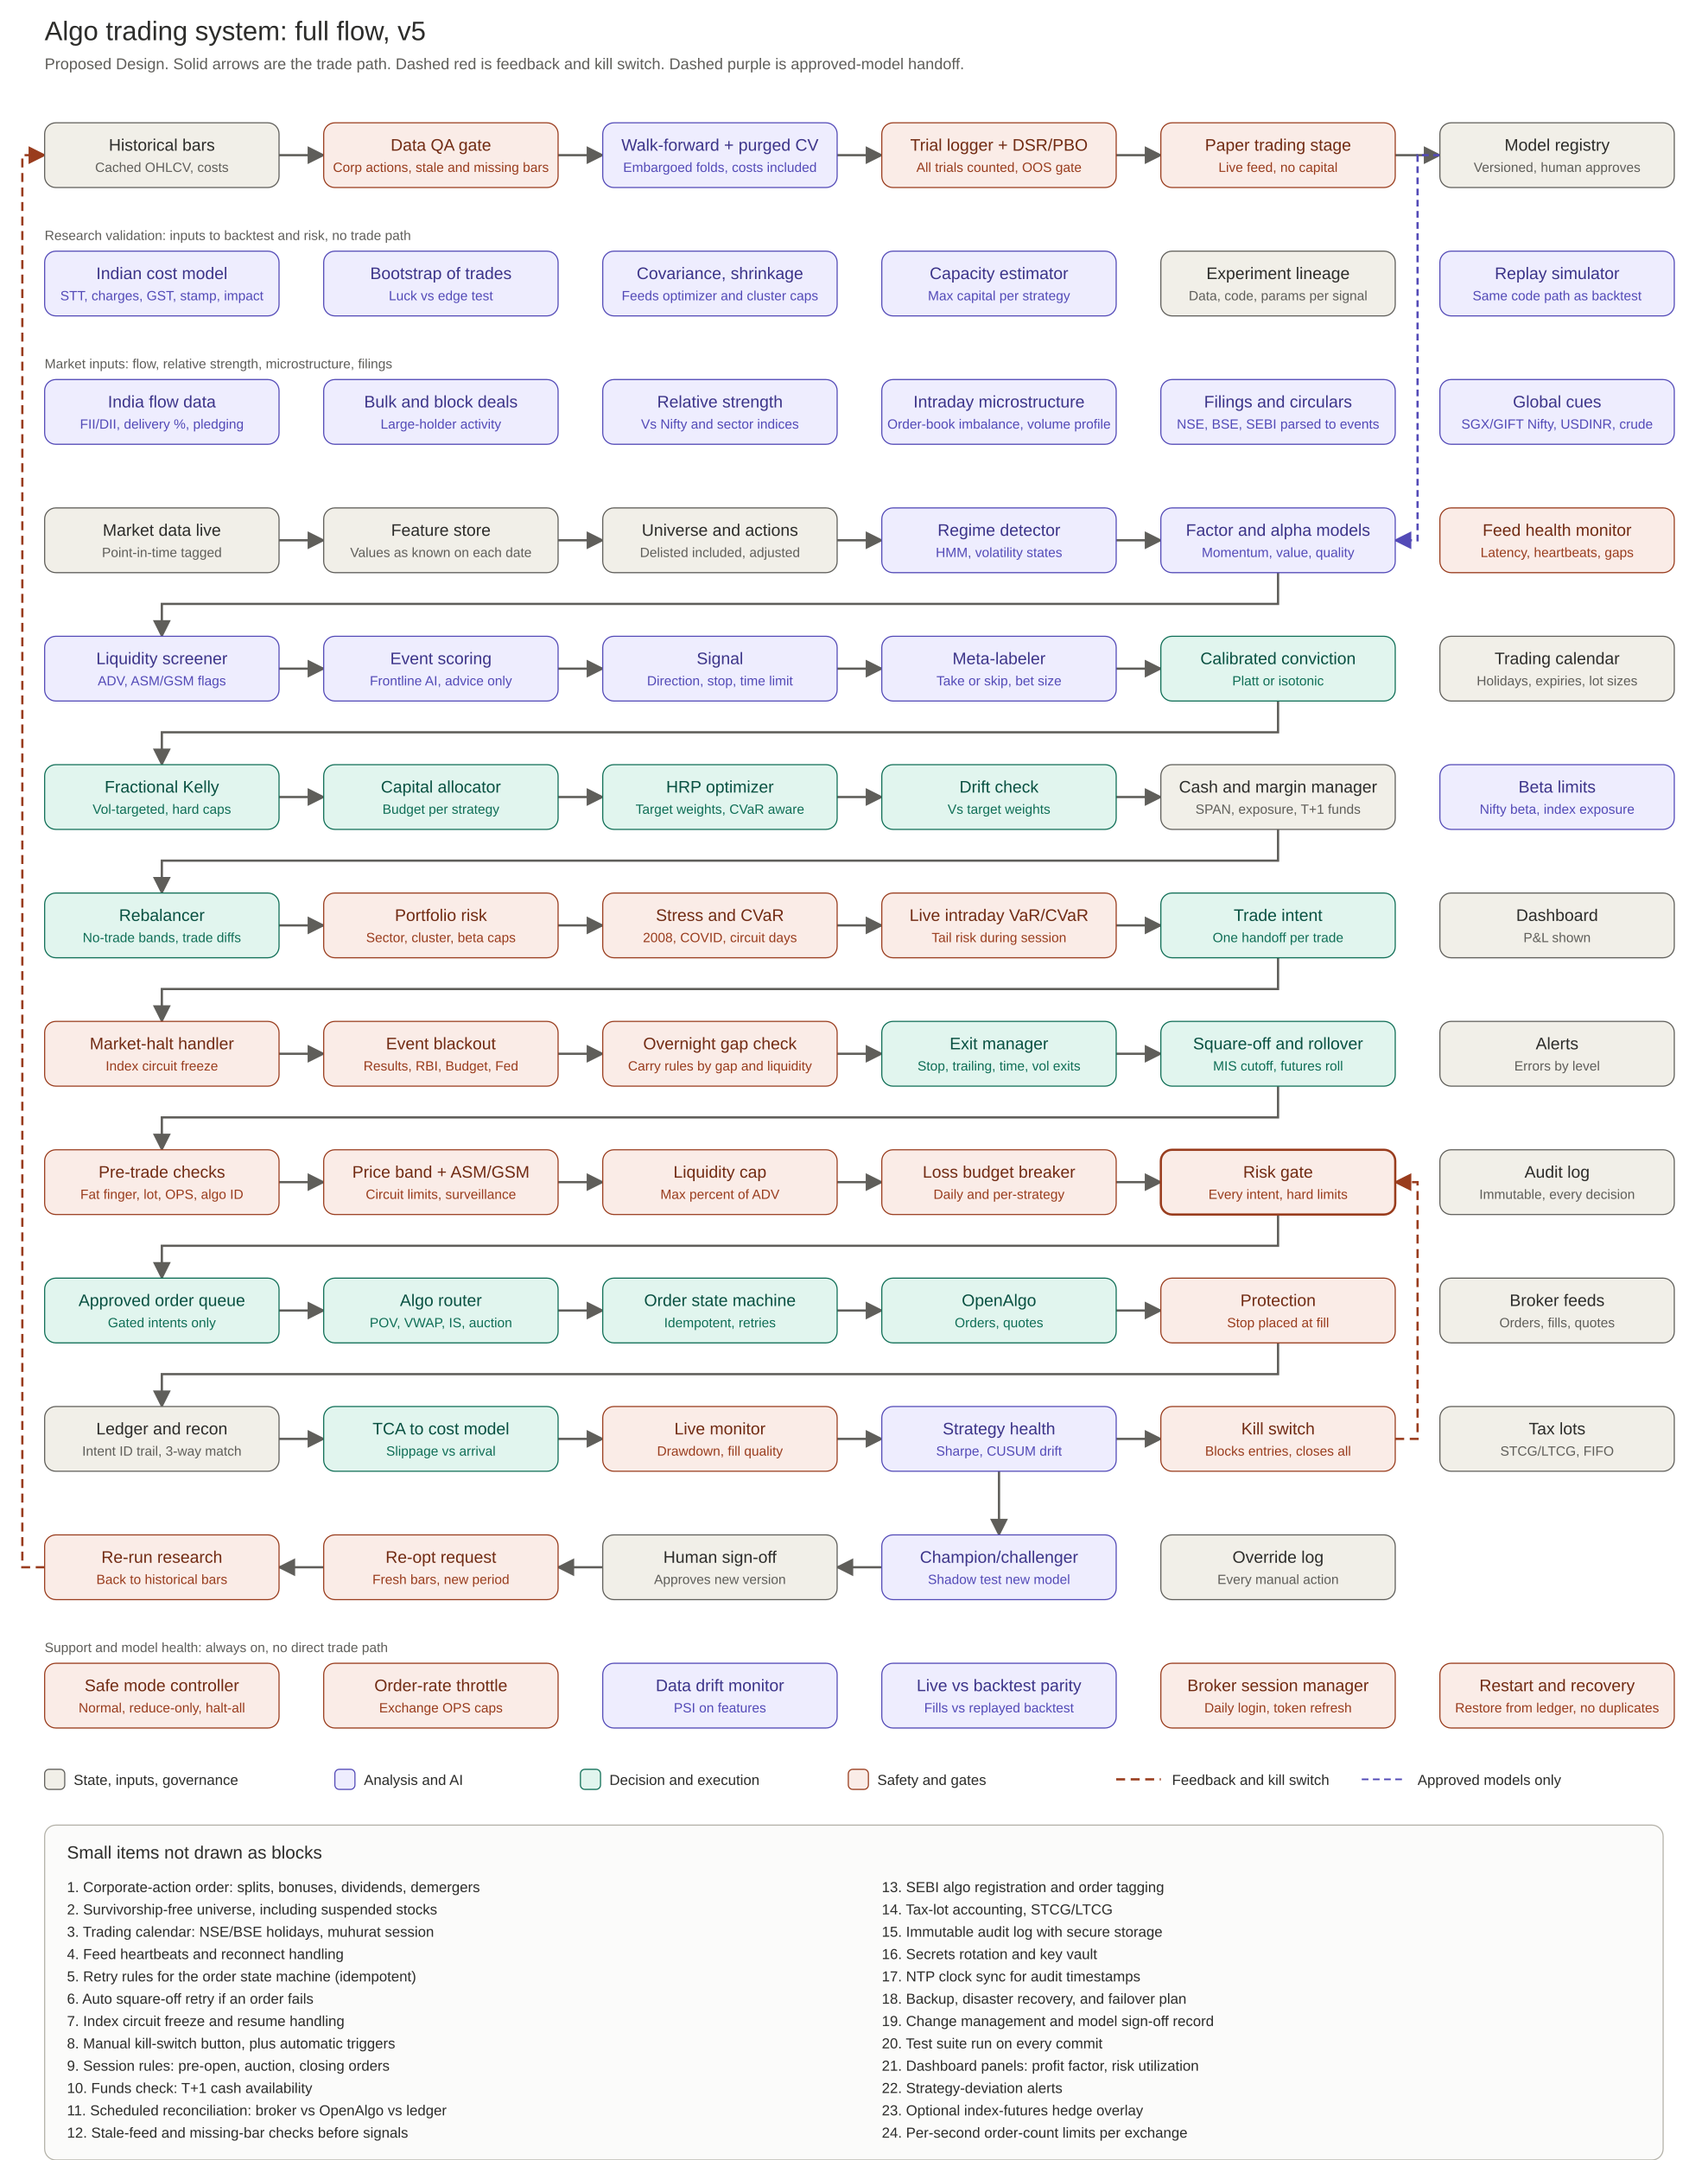
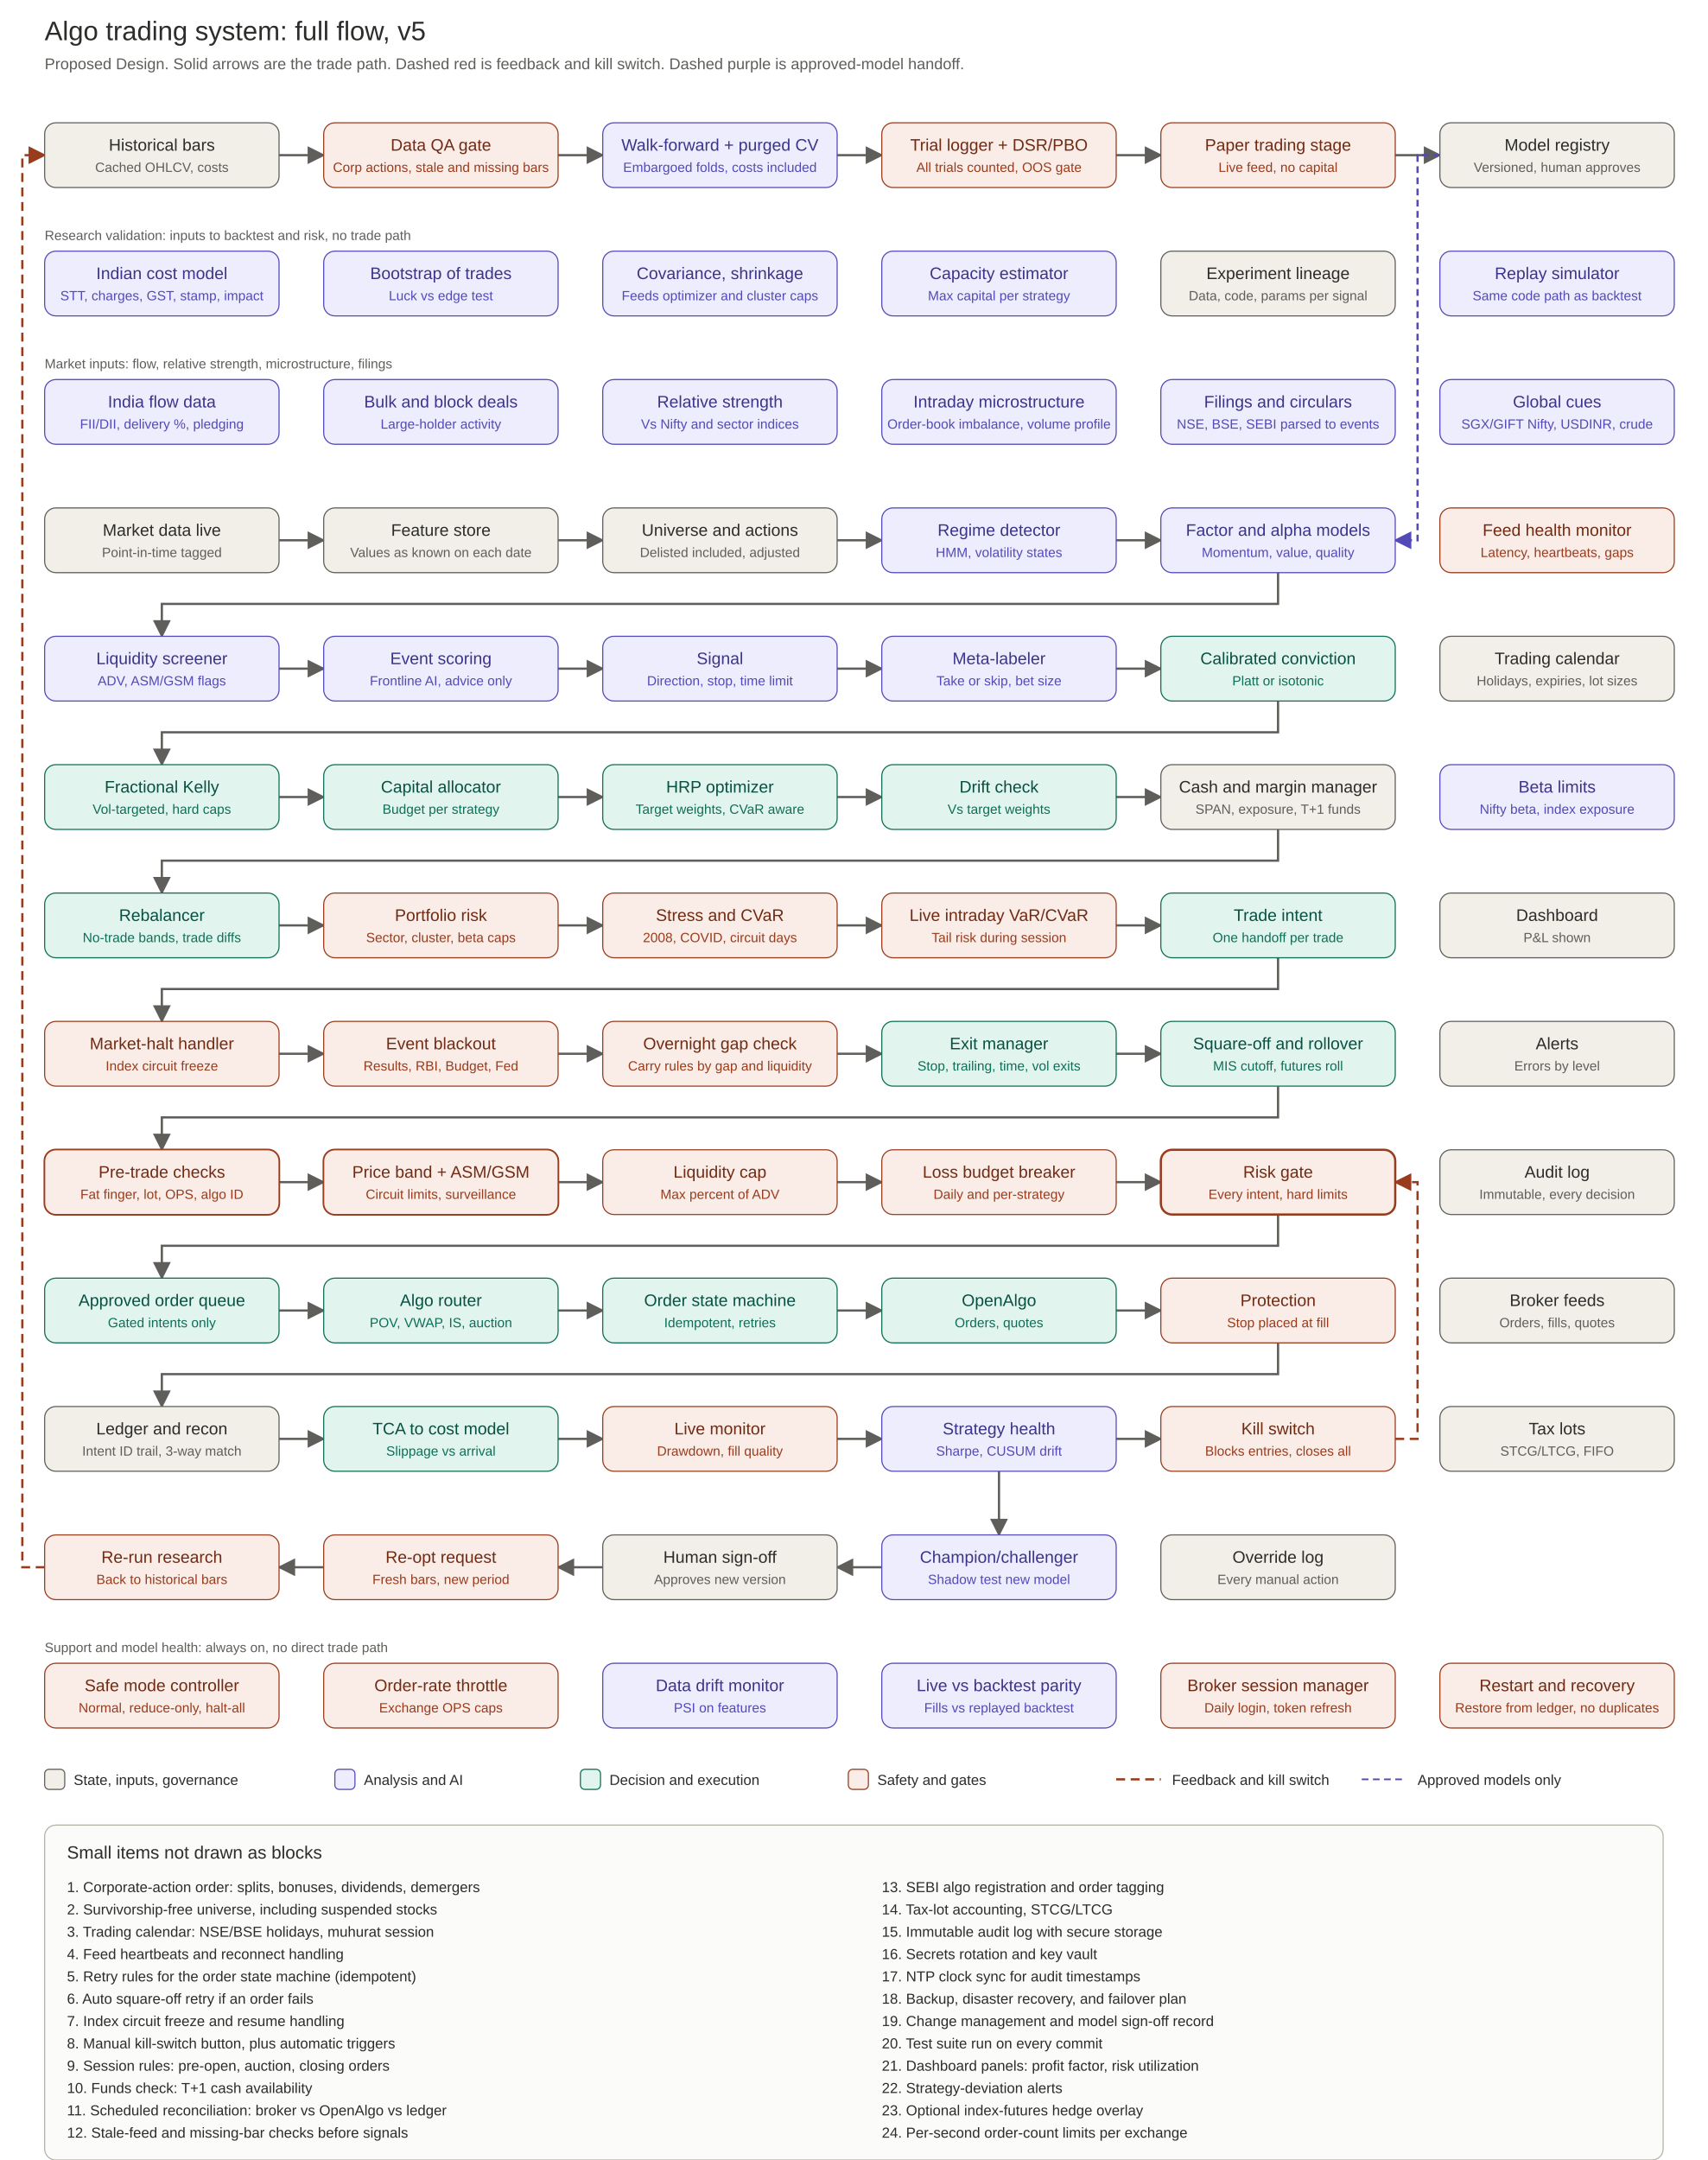
<svg xmlns="http://www.w3.org/2000/svg" viewBox="0 0 1530 1935" font-family="Arial, Helvetica, sans-serif">
  <defs>
    <marker id="arr" viewBox="0 0 10 10" refX="9" refY="5" markerWidth="8" markerHeight="8" orient="auto-start-reverse">
      <path d="M0,0 L10,5 L0,10 z" fill="#5f5e5a" />
    </marker>
    <marker id="arrRed" viewBox="0 0 10 10" refX="9" refY="5" markerWidth="8" markerHeight="8" orient="auto-start-reverse">
      <path d="M0,0 L10,5 L0,10 z" fill="#993c1d" />
    </marker>
    <marker id="arrPurple" viewBox="0 0 10 10" refX="9" refY="5" markerWidth="8" markerHeight="8" orient="auto-start-reverse">
      <path d="M0,0 L10,5 L0,10 z" fill="#534ab7" />
    </marker>
  </defs>
  <text x="40" y="36" font-size="24" fill="#2c2c2a">Algo trading system: full flow, v5</text>
  <text x="40" y="62" font-size="14" fill="#5f5e5a">Proposed Design. Solid arrows are the trade path. Dashed red is feedback and kill switch. Dashed purple is approved-model handoff.</text>
  <text x="40" y="215" font-size="12" fill="#5f5e5a">Research validation: inputs to backtest and risk, no trade path</text>
  <text x="40" y="330" font-size="12" fill="#5f5e5a">Market inputs: flow, relative strength, microstructure, filings</text>
  <text x="40" y="1480" font-size="12" fill="#5f5e5a">Support and model health: always on, no direct trade path</text>
  <path d="M250 139 H290" fill="none" stroke="#5f5e5a" stroke-width="2" marker-end="url(#arr)" />
  <path d="M500 139 H540" fill="none" stroke="#5f5e5a" stroke-width="2" marker-end="url(#arr)" />
  <path d="M750 139 H790" fill="none" stroke="#5f5e5a" stroke-width="2" marker-end="url(#arr)" />
  <path d="M1000 139 H1040" fill="none" stroke="#5f5e5a" stroke-width="2" marker-end="url(#arr)" />
  <path d="M250 484 H290" fill="none" stroke="#5f5e5a" stroke-width="2" marker-end="url(#arr)" />
  <path d="M500 484 H540" fill="none" stroke="#5f5e5a" stroke-width="2" marker-end="url(#arr)" />
  <path d="M750 484 H790" fill="none" stroke="#5f5e5a" stroke-width="2" marker-end="url(#arr)" />
  <path d="M1000 484 H1040" fill="none" stroke="#5f5e5a" stroke-width="2" marker-end="url(#arr)" />
  <path d="M250 599 H290" fill="none" stroke="#5f5e5a" stroke-width="2" marker-end="url(#arr)" />
  <path d="M500 599 H540" fill="none" stroke="#5f5e5a" stroke-width="2" marker-end="url(#arr)" />
  <path d="M750 599 H790" fill="none" stroke="#5f5e5a" stroke-width="2" marker-end="url(#arr)" />
  <path d="M1000 599 H1040" fill="none" stroke="#5f5e5a" stroke-width="2" marker-end="url(#arr)" />
  <path d="M250 714 H290" fill="none" stroke="#5f5e5a" stroke-width="2" marker-end="url(#arr)" />
  <path d="M500 714 H540" fill="none" stroke="#5f5e5a" stroke-width="2" marker-end="url(#arr)" />
  <path d="M750 714 H790" fill="none" stroke="#5f5e5a" stroke-width="2" marker-end="url(#arr)" />
  <path d="M1000 714 H1040" fill="none" stroke="#5f5e5a" stroke-width="2" marker-end="url(#arr)" />
  <path d="M250 829 H290" fill="none" stroke="#5f5e5a" stroke-width="2" marker-end="url(#arr)" />
  <path d="M500 829 H540" fill="none" stroke="#5f5e5a" stroke-width="2" marker-end="url(#arr)" />
  <path d="M750 829 H790" fill="none" stroke="#5f5e5a" stroke-width="2" marker-end="url(#arr)" />
  <path d="M1000 829 H1040" fill="none" stroke="#5f5e5a" stroke-width="2" marker-end="url(#arr)" />
  <path d="M250 944 H290" fill="none" stroke="#5f5e5a" stroke-width="2" marker-end="url(#arr)" />
  <path d="M500 944 H540" fill="none" stroke="#5f5e5a" stroke-width="2" marker-end="url(#arr)" />
  <path d="M750 944 H790" fill="none" stroke="#5f5e5a" stroke-width="2" marker-end="url(#arr)" />
  <path d="M1000 944 H1040" fill="none" stroke="#5f5e5a" stroke-width="2" marker-end="url(#arr)" />
  <path d="M250 1059 H290" fill="none" stroke="#5f5e5a" stroke-width="2" marker-end="url(#arr)" />
  <path d="M500 1059 H540" fill="none" stroke="#5f5e5a" stroke-width="2" marker-end="url(#arr)" />
  <path d="M750 1059 H790" fill="none" stroke="#5f5e5a" stroke-width="2" marker-end="url(#arr)" />
  <path d="M1000 1059 H1040" fill="none" stroke="#5f5e5a" stroke-width="2" marker-end="url(#arr)" />
  <path d="M250 1174 H290" fill="none" stroke="#5f5e5a" stroke-width="2" marker-end="url(#arr)" />
  <path d="M500 1174 H540" fill="none" stroke="#5f5e5a" stroke-width="2" marker-end="url(#arr)" />
  <path d="M750 1174 H790" fill="none" stroke="#5f5e5a" stroke-width="2" marker-end="url(#arr)" />
  <path d="M1000 1174 H1040" fill="none" stroke="#5f5e5a" stroke-width="2" marker-end="url(#arr)" />
  <path d="M250 1289 H290" fill="none" stroke="#5f5e5a" stroke-width="2" marker-end="url(#arr)" />
  <path d="M500 1289 H540" fill="none" stroke="#5f5e5a" stroke-width="2" marker-end="url(#arr)" />
  <path d="M750 1289 H790" fill="none" stroke="#5f5e5a" stroke-width="2" marker-end="url(#arr)" />
  <path d="M1000 1289 H1040" fill="none" stroke="#5f5e5a" stroke-width="2" marker-end="url(#arr)" />
  <path d="M290 1404 H250" fill="none" stroke="#5f5e5a" stroke-width="2" marker-end="url(#arr)" />
  <path d="M540 1404 H500" fill="none" stroke="#5f5e5a" stroke-width="2" marker-end="url(#arr)" />
  <path d="M790 1404 H750" fill="none" stroke="#5f5e5a" stroke-width="2" marker-end="url(#arr)" />
  <path d="M1145 513 V541 H145 V570" fill="none" stroke="#5f5e5a" stroke-width="2" marker-end="url(#arr)" />
  <path d="M1145 628 V656 H145 V685" fill="none" stroke="#5f5e5a" stroke-width="2" marker-end="url(#arr)" />
  <path d="M1145 743 V771 H145 V800" fill="none" stroke="#5f5e5a" stroke-width="2" marker-end="url(#arr)" />
  <path d="M1145 858 V886 H145 V915" fill="none" stroke="#5f5e5a" stroke-width="2" marker-end="url(#arr)" />
  <path d="M1145 973 V1001 H145 V1030" fill="none" stroke="#5f5e5a" stroke-width="2" marker-end="url(#arr)" />
  <path d="M1145 1088 V1116 H145 V1145" fill="none" stroke="#5f5e5a" stroke-width="2" marker-end="url(#arr)" />
  <path d="M1145 1203 V1231 H145 V1260" fill="none" stroke="#5f5e5a" stroke-width="2" marker-end="url(#arr)" />
  <path d="M1250 139 H1290" fill="none" stroke="#5f5e5a" stroke-width="2" marker-end="url(#arr)" />
  <path d="M1290 139 H1270 V484 H1250" fill="none" stroke="#534ab7" stroke-width="2" stroke-dasharray="6 4" marker-end="url(#arrPurple)" />
  <path d="M895 1318 V1375" fill="none" stroke="#5f5e5a" stroke-width="2" marker-end="url(#arr)" />
  <path d="M1250 1289 H1270 V1059 H1250" fill="none" stroke="#993c1d" stroke-width="2" stroke-dasharray="8 5" marker-end="url(#arrRed)" />
  <path d="M40 1404 H20 V139 H40" fill="none" stroke="#993c1d" stroke-width="2" stroke-dasharray="8 5" marker-end="url(#arrRed)" />
  <rect x="40" y="110" width="210" height="58" rx="10" fill="#f1efe8" stroke="#5f5e5a" stroke-width="1" />
  <text x="145" y="135" text-anchor="middle" font-size="15" fill="#2c2c2a">Historical bars</text>
  <text x="145" y="154" text-anchor="middle" font-size="12" fill="#5f5e5a">Cached OHLCV, costs</text>
  <rect x="290" y="110" width="210" height="58" rx="10" fill="#faece7" stroke="#993c1d" stroke-width="1" />
  <text x="395" y="135" text-anchor="middle" font-size="15" fill="#712b13">Data QA gate</text>
  <text x="395" y="154" text-anchor="middle" font-size="12" fill="#993c1d">Corp actions, stale and missing bars</text>
  <rect x="540" y="110" width="210" height="58" rx="10" fill="#eeedfe" stroke="#534ab7" stroke-width="1" />
  <text x="645" y="135" text-anchor="middle" font-size="15" fill="#3c3489">Walk-forward + purged CV</text>
  <text x="645" y="154" text-anchor="middle" font-size="12" fill="#534ab7">Embargoed folds, costs included</text>
  <rect x="790" y="110" width="210" height="58" rx="10" fill="#faece7" stroke="#993c1d" stroke-width="1" />
  <text x="895" y="135" text-anchor="middle" font-size="15" fill="#712b13">Trial logger + DSR/PBO</text>
  <text x="895" y="154" text-anchor="middle" font-size="12" fill="#993c1d">All trials counted, OOS gate</text>
  <rect x="1040" y="110" width="210" height="58" rx="10" fill="#faece7" stroke="#993c1d" stroke-width="1" />
  <text x="1145" y="135" text-anchor="middle" font-size="15" fill="#712b13">Paper trading stage</text>
  <text x="1145" y="154" text-anchor="middle" font-size="12" fill="#993c1d">Live feed, no capital</text>
  <rect x="40" y="225" width="210" height="58" rx="10" fill="#eeedfe" stroke="#534ab7" stroke-width="1" />
  <text x="145" y="250" text-anchor="middle" font-size="15" fill="#3c3489">Indian cost model</text>
  <text x="145" y="269" text-anchor="middle" font-size="12" fill="#534ab7">STT, charges, GST, stamp, impact</text>
  <rect x="290" y="225" width="210" height="58" rx="10" fill="#eeedfe" stroke="#534ab7" stroke-width="1" />
  <text x="395" y="250" text-anchor="middle" font-size="15" fill="#3c3489">Bootstrap of trades</text>
  <text x="395" y="269" text-anchor="middle" font-size="12" fill="#534ab7">Luck vs edge test</text>
  <rect x="540" y="225" width="210" height="58" rx="10" fill="#eeedfe" stroke="#534ab7" stroke-width="1" />
  <text x="645" y="250" text-anchor="middle" font-size="15" fill="#3c3489">Covariance, shrinkage</text>
  <text x="645" y="269" text-anchor="middle" font-size="12" fill="#534ab7">Feeds optimizer and cluster caps</text>
  <rect x="790" y="225" width="210" height="58" rx="10" fill="#eeedfe" stroke="#534ab7" stroke-width="1" />
  <text x="895" y="250" text-anchor="middle" font-size="15" fill="#3c3489">Capacity estimator</text>
  <text x="895" y="269" text-anchor="middle" font-size="12" fill="#534ab7">Max capital per strategy</text>
  <rect x="1040" y="225" width="210" height="58" rx="10" fill="#f1efe8" stroke="#5f5e5a" stroke-width="1" />
  <text x="1145" y="250" text-anchor="middle" font-size="15" fill="#2c2c2a">Experiment lineage</text>
  <text x="1145" y="269" text-anchor="middle" font-size="12" fill="#5f5e5a">Data, code, params per signal</text>
  <rect x="40" y="340" width="210" height="58" rx="10" fill="#eeedfe" stroke="#534ab7" stroke-width="1" />
  <text x="145" y="365" text-anchor="middle" font-size="15" fill="#3c3489">India flow data</text>
  <text x="145" y="384" text-anchor="middle" font-size="12" fill="#534ab7">FII/DII, delivery %, pledging</text>
  <rect x="290" y="340" width="210" height="58" rx="10" fill="#eeedfe" stroke="#534ab7" stroke-width="1" />
  <text x="395" y="365" text-anchor="middle" font-size="15" fill="#3c3489">Bulk and block deals</text>
  <text x="395" y="384" text-anchor="middle" font-size="12" fill="#534ab7">Large-holder activity</text>
  <rect x="540" y="340" width="210" height="58" rx="10" fill="#eeedfe" stroke="#534ab7" stroke-width="1" />
  <text x="645" y="365" text-anchor="middle" font-size="15" fill="#3c3489">Relative strength</text>
  <text x="645" y="384" text-anchor="middle" font-size="12" fill="#534ab7">Vs Nifty and sector indices</text>
  <rect x="790" y="340" width="210" height="58" rx="10" fill="#eeedfe" stroke="#534ab7" stroke-width="1" />
  <text x="895" y="365" text-anchor="middle" font-size="15" fill="#3c3489">Intraday microstructure</text>
  <text x="895" y="384" text-anchor="middle" font-size="12" fill="#534ab7">Order-book imbalance, volume profile</text>
  <rect x="1040" y="340" width="210" height="58" rx="10" fill="#eeedfe" stroke="#534ab7" stroke-width="1" />
  <text x="1145" y="365" text-anchor="middle" font-size="15" fill="#3c3489">Filings and circulars</text>
  <text x="1145" y="384" text-anchor="middle" font-size="12" fill="#534ab7">NSE, BSE, SEBI parsed to events</text>
  <rect x="40" y="455" width="210" height="58" rx="10" fill="#f1efe8" stroke="#5f5e5a" stroke-width="1" />
  <text x="145" y="480" text-anchor="middle" font-size="15" fill="#2c2c2a">Market data live</text>
  <text x="145" y="499" text-anchor="middle" font-size="12" fill="#5f5e5a">Point-in-time tagged</text>
  <rect x="290" y="455" width="210" height="58" rx="10" fill="#f1efe8" stroke="#5f5e5a" stroke-width="1" />
  <text x="395" y="480" text-anchor="middle" font-size="15" fill="#2c2c2a">Feature store</text>
  <text x="395" y="499" text-anchor="middle" font-size="12" fill="#5f5e5a">Values as known on each date</text>
  <rect x="540" y="455" width="210" height="58" rx="10" fill="#f1efe8" stroke="#5f5e5a" stroke-width="1" />
  <text x="645" y="480" text-anchor="middle" font-size="15" fill="#2c2c2a">Universe and actions</text>
  <text x="645" y="499" text-anchor="middle" font-size="12" fill="#5f5e5a">Delisted included, adjusted</text>
  <rect x="790" y="455" width="210" height="58" rx="10" fill="#eeedfe" stroke="#534ab7" stroke-width="1" />
  <text x="895" y="480" text-anchor="middle" font-size="15" fill="#3c3489">Regime detector</text>
  <text x="895" y="499" text-anchor="middle" font-size="12" fill="#534ab7">HMM, volatility states</text>
  <rect x="1040" y="455" width="210" height="58" rx="10" fill="#eeedfe" stroke="#534ab7" stroke-width="1" />
  <text x="1145" y="480" text-anchor="middle" font-size="15" fill="#3c3489">Factor and alpha models</text>
  <text x="1145" y="499" text-anchor="middle" font-size="12" fill="#534ab7">Momentum, value, quality</text>
  <rect x="40" y="570" width="210" height="58" rx="10" fill="#eeedfe" stroke="#534ab7" stroke-width="1" />
  <text x="145" y="595" text-anchor="middle" font-size="15" fill="#3c3489">Liquidity screener</text>
  <text x="145" y="614" text-anchor="middle" font-size="12" fill="#534ab7">ADV, ASM/GSM flags</text>
  <rect x="290" y="570" width="210" height="58" rx="10" fill="#eeedfe" stroke="#534ab7" stroke-width="1" />
  <text x="395" y="595" text-anchor="middle" font-size="15" fill="#3c3489">Event scoring</text>
  <text x="395" y="614" text-anchor="middle" font-size="12" fill="#534ab7">Frontline AI, advice only</text>
  <rect x="540" y="570" width="210" height="58" rx="10" fill="#eeedfe" stroke="#534ab7" stroke-width="1" />
  <text x="645" y="595" text-anchor="middle" font-size="15" fill="#3c3489">Signal</text>
  <text x="645" y="614" text-anchor="middle" font-size="12" fill="#534ab7">Direction, stop, time limit</text>
  <rect x="790" y="570" width="210" height="58" rx="10" fill="#eeedfe" stroke="#534ab7" stroke-width="1" />
  <text x="895" y="595" text-anchor="middle" font-size="15" fill="#3c3489">Meta-labeler</text>
  <text x="895" y="614" text-anchor="middle" font-size="12" fill="#534ab7">Take or skip, bet size</text>
  <rect x="1040" y="570" width="210" height="58" rx="10" fill="#e1f5ee" stroke="#0f6e56" stroke-width="1" />
  <text x="1145" y="595" text-anchor="middle" font-size="15" fill="#085041">Calibrated conviction</text>
  <text x="1145" y="614" text-anchor="middle" font-size="12" fill="#0f6e56">Platt or isotonic</text>
  <rect x="40" y="685" width="210" height="58" rx="10" fill="#e1f5ee" stroke="#0f6e56" stroke-width="1" />
  <text x="145" y="710" text-anchor="middle" font-size="15" fill="#085041">Fractional Kelly</text>
  <text x="145" y="729" text-anchor="middle" font-size="12" fill="#0f6e56">Vol-targeted, hard caps</text>
  <rect x="290" y="685" width="210" height="58" rx="10" fill="#e1f5ee" stroke="#0f6e56" stroke-width="1" />
  <text x="395" y="710" text-anchor="middle" font-size="15" fill="#085041">Capital allocator</text>
  <text x="395" y="729" text-anchor="middle" font-size="12" fill="#0f6e56">Budget per strategy</text>
  <rect x="540" y="685" width="210" height="58" rx="10" fill="#e1f5ee" stroke="#0f6e56" stroke-width="1" />
  <text x="645" y="710" text-anchor="middle" font-size="15" fill="#085041">HRP optimizer</text>
  <text x="645" y="729" text-anchor="middle" font-size="12" fill="#0f6e56">Target weights, CVaR aware</text>
  <rect x="790" y="685" width="210" height="58" rx="10" fill="#e1f5ee" stroke="#0f6e56" stroke-width="1" />
  <text x="895" y="710" text-anchor="middle" font-size="15" fill="#085041">Drift check</text>
  <text x="895" y="729" text-anchor="middle" font-size="12" fill="#0f6e56">Vs target weights</text>
  <rect x="1040" y="685" width="210" height="58" rx="10" fill="#f1efe8" stroke="#5f5e5a" stroke-width="1" />
  <text x="1145" y="710" text-anchor="middle" font-size="15" fill="#2c2c2a">Cash and margin manager</text>
  <text x="1145" y="729" text-anchor="middle" font-size="12" fill="#5f5e5a">SPAN, exposure, T+1 funds</text>
  <rect x="40" y="800" width="210" height="58" rx="10" fill="#e1f5ee" stroke="#0f6e56" stroke-width="1" />
  <text x="145" y="825" text-anchor="middle" font-size="15" fill="#085041">Rebalancer</text>
  <text x="145" y="844" text-anchor="middle" font-size="12" fill="#0f6e56">No-trade bands, trade diffs</text>
  <rect x="290" y="800" width="210" height="58" rx="10" fill="#faece7" stroke="#993c1d" stroke-width="1" />
  <text x="395" y="825" text-anchor="middle" font-size="15" fill="#712b13">Portfolio risk</text>
  <text x="395" y="844" text-anchor="middle" font-size="12" fill="#993c1d">Sector, cluster, beta caps</text>
  <rect x="540" y="800" width="210" height="58" rx="10" fill="#faece7" stroke="#993c1d" stroke-width="1" />
  <text x="645" y="825" text-anchor="middle" font-size="15" fill="#712b13">Stress and CVaR</text>
  <text x="645" y="844" text-anchor="middle" font-size="12" fill="#993c1d">2008, COVID, circuit days</text>
  <rect x="790" y="800" width="210" height="58" rx="10" fill="#faece7" stroke="#993c1d" stroke-width="1" />
  <text x="895" y="825" text-anchor="middle" font-size="15" fill="#712b13">Live intraday VaR/CVaR</text>
  <text x="895" y="844" text-anchor="middle" font-size="12" fill="#993c1d">Tail risk during session</text>
  <rect x="1040" y="800" width="210" height="58" rx="10" fill="#e1f5ee" stroke="#0f6e56" stroke-width="1" />
  <text x="1145" y="825" text-anchor="middle" font-size="15" fill="#085041">Trade intent</text>
  <text x="1145" y="844" text-anchor="middle" font-size="12" fill="#0f6e56">One handoff per trade</text>
  <rect x="40" y="915" width="210" height="58" rx="10" fill="#faece7" stroke="#993c1d" stroke-width="1" />
  <text x="145" y="940" text-anchor="middle" font-size="15" fill="#712b13">Market-halt handler</text>
  <text x="145" y="959" text-anchor="middle" font-size="12" fill="#993c1d">Index circuit freeze</text>
  <rect x="290" y="915" width="210" height="58" rx="10" fill="#faece7" stroke="#993c1d" stroke-width="1" />
  <text x="395" y="940" text-anchor="middle" font-size="15" fill="#712b13">Event blackout</text>
  <text x="395" y="959" text-anchor="middle" font-size="12" fill="#993c1d">Results, RBI, Budget, Fed</text>
  <rect x="540" y="915" width="210" height="58" rx="10" fill="#faece7" stroke="#993c1d" stroke-width="1" />
  <text x="645" y="940" text-anchor="middle" font-size="15" fill="#712b13">Overnight gap check</text>
  <text x="645" y="959" text-anchor="middle" font-size="12" fill="#993c1d">Carry rules by gap and liquidity</text>
  <rect x="790" y="915" width="210" height="58" rx="10" fill="#e1f5ee" stroke="#0f6e56" stroke-width="1" />
  <text x="895" y="940" text-anchor="middle" font-size="15" fill="#085041">Exit manager</text>
  <text x="895" y="959" text-anchor="middle" font-size="12" fill="#0f6e56">Stop, trailing, time, vol exits</text>
  <rect x="1040" y="915" width="210" height="58" rx="10" fill="#e1f5ee" stroke="#0f6e56" stroke-width="1" />
  <text x="1145" y="940" text-anchor="middle" font-size="15" fill="#085041">Square-off and rollover</text>
  <text x="1145" y="959" text-anchor="middle" font-size="12" fill="#0f6e56">MIS cutoff, futures roll</text>
+   <rect x="40" y="1030" width="210" height="58" rx="10" fill="#faece7" stroke="#993c1d" stroke-width="2" />
+   <text x="145" y="1055" text-anchor="middle" font-size="15" fill="#712b13">Pre-gate safety</text>
+   <text x="145" y="1074" text-anchor="middle" font-size="12" fill="#993c1d">Calendar, handoff, stress/VaR</text>
+   <rect x="290" y="1030" width="210" height="58" rx="10" fill="#faece7" stroke="#993c1d" stroke-width="2" />
+   <text x="395" y="1055" text-anchor="middle" font-size="15" fill="#712b13">Compliance gate</text>
+   <text x="395" y="1074" text-anchor="middle" font-size="12" fill="#993c1d">SEBI tag, audit store, NTP</text>
  <rect x="40" y="1030" width="210" height="58" rx="10" fill="#faece7" stroke="#993c1d" stroke-width="1" />
  <text x="145" y="1055" text-anchor="middle" font-size="15" fill="#712b13">Pre-trade checks</text>
  <text x="145" y="1074" text-anchor="middle" font-size="12" fill="#993c1d">Fat finger, lot, OPS, algo ID</text>
  <rect x="290" y="1030" width="210" height="58" rx="10" fill="#faece7" stroke="#993c1d" stroke-width="1" />
  <text x="395" y="1055" text-anchor="middle" font-size="15" fill="#712b13">Price band + ASM/GSM</text>
  <text x="395" y="1074" text-anchor="middle" font-size="12" fill="#993c1d">Circuit limits, surveillance</text>
  <rect x="540" y="1030" width="210" height="58" rx="10" fill="#faece7" stroke="#993c1d" stroke-width="1" />
  <text x="645" y="1055" text-anchor="middle" font-size="15" fill="#712b13">Liquidity cap</text>
  <text x="645" y="1074" text-anchor="middle" font-size="12" fill="#993c1d">Max percent of ADV</text>
  <rect x="790" y="1030" width="210" height="58" rx="10" fill="#faece7" stroke="#993c1d" stroke-width="1" />
  <text x="895" y="1055" text-anchor="middle" font-size="15" fill="#712b13">Loss budget breaker</text>
  <text x="895" y="1074" text-anchor="middle" font-size="12" fill="#993c1d">Daily and per-strategy</text>
  <rect x="1040" y="1030" width="210" height="58" rx="10" fill="#faece7" stroke="#993c1d" stroke-width="2" />
  <text x="1145" y="1055" text-anchor="middle" font-size="15" fill="#712b13">Risk gate</text>
  <text x="1145" y="1074" text-anchor="middle" font-size="12" fill="#993c1d">Every intent, hard limits</text>
  <rect x="40" y="1145" width="210" height="58" rx="10" fill="#e1f5ee" stroke="#0f6e56" stroke-width="1" />
  <text x="145" y="1170" text-anchor="middle" font-size="15" fill="#085041">Approved order queue</text>
  <text x="145" y="1189" text-anchor="middle" font-size="12" fill="#0f6e56">Gated intents only</text>
  <rect x="290" y="1145" width="210" height="58" rx="10" fill="#e1f5ee" stroke="#0f6e56" stroke-width="1" />
  <text x="395" y="1170" text-anchor="middle" font-size="15" fill="#085041">Algo router</text>
  <text x="395" y="1189" text-anchor="middle" font-size="12" fill="#0f6e56">POV, VWAP, IS, auction</text>
  <rect x="540" y="1145" width="210" height="58" rx="10" fill="#e1f5ee" stroke="#0f6e56" stroke-width="1" />
  <text x="645" y="1170" text-anchor="middle" font-size="15" fill="#085041">Order state machine</text>
  <text x="645" y="1189" text-anchor="middle" font-size="12" fill="#0f6e56">Idempotent, retries</text>
  <rect x="790" y="1145" width="210" height="58" rx="10" fill="#e1f5ee" stroke="#0f6e56" stroke-width="1" />
  <text x="895" y="1170" text-anchor="middle" font-size="15" fill="#085041">OpenAlgo</text>
  <text x="895" y="1189" text-anchor="middle" font-size="12" fill="#0f6e56">Orders, quotes</text>
  <rect x="1040" y="1145" width="210" height="58" rx="10" fill="#faece7" stroke="#993c1d" stroke-width="1" />
  <text x="1145" y="1170" text-anchor="middle" font-size="15" fill="#712b13">Protection</text>
  <text x="1145" y="1189" text-anchor="middle" font-size="12" fill="#993c1d">Stop placed at fill</text>
  <rect x="40" y="1260" width="210" height="58" rx="10" fill="#f1efe8" stroke="#5f5e5a" stroke-width="1" />
  <text x="145" y="1285" text-anchor="middle" font-size="15" fill="#2c2c2a">Ledger and recon</text>
  <text x="145" y="1304" text-anchor="middle" font-size="12" fill="#5f5e5a">Intent ID trail, 3-way match</text>
  <rect x="290" y="1260" width="210" height="58" rx="10" fill="#e1f5ee" stroke="#0f6e56" stroke-width="1" />
  <text x="395" y="1285" text-anchor="middle" font-size="15" fill="#085041">TCA to cost model</text>
  <text x="395" y="1304" text-anchor="middle" font-size="12" fill="#0f6e56">Slippage vs arrival</text>
  <rect x="540" y="1260" width="210" height="58" rx="10" fill="#faece7" stroke="#993c1d" stroke-width="1" />
  <text x="645" y="1285" text-anchor="middle" font-size="15" fill="#712b13">Live monitor</text>
  <text x="645" y="1304" text-anchor="middle" font-size="12" fill="#993c1d">Drawdown, fill quality</text>
  <rect x="790" y="1260" width="210" height="58" rx="10" fill="#eeedfe" stroke="#534ab7" stroke-width="1" />
  <text x="895" y="1285" text-anchor="middle" font-size="15" fill="#3c3489">Strategy health</text>
  <text x="895" y="1304" text-anchor="middle" font-size="12" fill="#534ab7">Sharpe, CUSUM drift</text>
  <rect x="1040" y="1260" width="210" height="58" rx="10" fill="#faece7" stroke="#993c1d" stroke-width="1" />
  <text x="1145" y="1285" text-anchor="middle" font-size="15" fill="#712b13">Kill switch</text>
  <text x="1145" y="1304" text-anchor="middle" font-size="12" fill="#993c1d">Blocks entries, closes all</text>
  <rect x="40" y="1375" width="210" height="58" rx="10" fill="#faece7" stroke="#993c1d" stroke-width="1" />
  <text x="145" y="1400" text-anchor="middle" font-size="15" fill="#712b13">Re-run research</text>
  <text x="145" y="1419" text-anchor="middle" font-size="12" fill="#993c1d">Back to historical bars</text>
  <rect x="290" y="1375" width="210" height="58" rx="10" fill="#faece7" stroke="#993c1d" stroke-width="1" />
  <text x="395" y="1400" text-anchor="middle" font-size="15" fill="#712b13">Re-opt request</text>
  <text x="395" y="1419" text-anchor="middle" font-size="12" fill="#993c1d">Fresh bars, new period</text>
  <rect x="540" y="1375" width="210" height="58" rx="10" fill="#f1efe8" stroke="#5f5e5a" stroke-width="1" />
  <text x="645" y="1400" text-anchor="middle" font-size="15" fill="#2c2c2a">Human sign-off</text>
  <text x="645" y="1419" text-anchor="middle" font-size="12" fill="#5f5e5a">Approves new version</text>
  <rect x="790" y="1375" width="210" height="58" rx="10" fill="#eeedfe" stroke="#534ab7" stroke-width="1" />
  <text x="895" y="1400" text-anchor="middle" font-size="15" fill="#3c3489">Champion/challenger</text>
  <text x="895" y="1419" text-anchor="middle" font-size="12" fill="#534ab7">Shadow test new model</text>
  <rect x="1040" y="1375" width="210" height="58" rx="10" fill="#f1efe8" stroke="#5f5e5a" stroke-width="1" />
  <text x="1145" y="1400" text-anchor="middle" font-size="15" fill="#2c2c2a">Override log</text>
  <text x="1145" y="1419" text-anchor="middle" font-size="12" fill="#5f5e5a">Every manual action</text>
  <rect x="40" y="1490" width="210" height="58" rx="10" fill="#faece7" stroke="#993c1d" stroke-width="1" />
  <text x="145" y="1515" text-anchor="middle" font-size="15" fill="#712b13">Safe mode controller</text>
  <text x="145" y="1534" text-anchor="middle" font-size="12" fill="#993c1d">Normal, reduce-only, halt-all</text>
  <rect x="290" y="1490" width="210" height="58" rx="10" fill="#faece7" stroke="#993c1d" stroke-width="1" />
  <text x="395" y="1515" text-anchor="middle" font-size="15" fill="#712b13">Order-rate throttle</text>
  <text x="395" y="1534" text-anchor="middle" font-size="12" fill="#993c1d">Exchange OPS caps</text>
  <rect x="540" y="1490" width="210" height="58" rx="10" fill="#eeedfe" stroke="#534ab7" stroke-width="1" />
  <text x="645" y="1515" text-anchor="middle" font-size="15" fill="#3c3489">Data drift monitor</text>
  <text x="645" y="1534" text-anchor="middle" font-size="12" fill="#534ab7">PSI on features</text>
  <rect x="790" y="1490" width="210" height="58" rx="10" fill="#eeedfe" stroke="#534ab7" stroke-width="1" />
  <text x="895" y="1515" text-anchor="middle" font-size="15" fill="#3c3489">Live vs backtest parity</text>
  <text x="895" y="1534" text-anchor="middle" font-size="12" fill="#534ab7">Fills vs replayed backtest</text>
  <rect x="1040" y="1490" width="210" height="58" rx="10" fill="#faece7" stroke="#993c1d" stroke-width="1" />
  <text x="1145" y="1515" text-anchor="middle" font-size="15" fill="#712b13">Broker session manager</text>
  <text x="1145" y="1534" text-anchor="middle" font-size="12" fill="#993c1d">Daily login, token refresh</text>
  <rect x="1290" y="110" width="210" height="58" rx="10" fill="#f1efe8" stroke="#5f5e5a" stroke-width="1" />
  <text x="1395" y="135" text-anchor="middle" font-size="15" fill="#2c2c2a">Model registry</text>
  <text x="1395" y="154" text-anchor="middle" font-size="12" fill="#5f5e5a">Versioned, human approves</text>
  <rect x="1290" y="225" width="210" height="58" rx="10" fill="#eeedfe" stroke="#534ab7" stroke-width="1" />
  <text x="1395" y="250" text-anchor="middle" font-size="15" fill="#3c3489">Replay simulator</text>
  <text x="1395" y="269" text-anchor="middle" font-size="12" fill="#534ab7">Same code path as backtest</text>
  <rect x="1290" y="340" width="210" height="58" rx="10" fill="#eeedfe" stroke="#534ab7" stroke-width="1" />
  <text x="1395" y="365" text-anchor="middle" font-size="15" fill="#3c3489">Global cues</text>
  <text x="1395" y="384" text-anchor="middle" font-size="12" fill="#534ab7">SGX/GIFT Nifty, USDINR, crude</text>
  <rect x="1290" y="455" width="210" height="58" rx="10" fill="#faece7" stroke="#993c1d" stroke-width="1" />
  <text x="1395" y="480" text-anchor="middle" font-size="15" fill="#712b13">Feed health monitor</text>
  <text x="1395" y="499" text-anchor="middle" font-size="12" fill="#993c1d">Latency, heartbeats, gaps</text>
  <rect x="1290" y="570" width="210" height="58" rx="10" fill="#f1efe8" stroke="#5f5e5a" stroke-width="1" />
  <text x="1395" y="595" text-anchor="middle" font-size="15" fill="#2c2c2a">Trading calendar</text>
  <text x="1395" y="614" text-anchor="middle" font-size="12" fill="#5f5e5a">Holidays, expiries, lot sizes</text>
  <rect x="1290" y="685" width="210" height="58" rx="10" fill="#eeedfe" stroke="#534ab7" stroke-width="1" />
  <text x="1395" y="710" text-anchor="middle" font-size="15" fill="#3c3489">Beta limits</text>
  <text x="1395" y="729" text-anchor="middle" font-size="12" fill="#534ab7">Nifty beta, index exposure</text>
  <rect x="1290" y="800" width="210" height="58" rx="10" fill="#f1efe8" stroke="#5f5e5a" stroke-width="1" />
  <text x="1395" y="825" text-anchor="middle" font-size="15" fill="#2c2c2a">Dashboard</text>
  <text x="1395" y="844" text-anchor="middle" font-size="12" fill="#5f5e5a">P&amp;L shown</text>
  <rect x="1290" y="915" width="210" height="58" rx="10" fill="#f1efe8" stroke="#5f5e5a" stroke-width="1" />
  <text x="1395" y="940" text-anchor="middle" font-size="15" fill="#2c2c2a">Alerts</text>
  <text x="1395" y="959" text-anchor="middle" font-size="12" fill="#5f5e5a">Errors by level</text>
  <rect x="1290" y="1030" width="210" height="58" rx="10" fill="#f1efe8" stroke="#5f5e5a" stroke-width="1" />
  <text x="1395" y="1055" text-anchor="middle" font-size="15" fill="#2c2c2a">Audit log</text>
  <text x="1395" y="1074" text-anchor="middle" font-size="12" fill="#5f5e5a">Immutable, every decision</text>
  <rect x="1290" y="1145" width="210" height="58" rx="10" fill="#f1efe8" stroke="#5f5e5a" stroke-width="1" />
  <text x="1395" y="1170" text-anchor="middle" font-size="15" fill="#2c2c2a">Broker feeds</text>
  <text x="1395" y="1189" text-anchor="middle" font-size="12" fill="#5f5e5a">Orders, fills, quotes</text>
  <rect x="1290" y="1260" width="210" height="58" rx="10" fill="#f1efe8" stroke="#5f5e5a" stroke-width="1" />
  <text x="1395" y="1285" text-anchor="middle" font-size="15" fill="#2c2c2a">Tax lots</text>
  <text x="1395" y="1304" text-anchor="middle" font-size="12" fill="#5f5e5a">STCG/LTCG, FIFO</text>
  <rect x="1290" y="1490" width="210" height="58" rx="10" fill="#faece7" stroke="#993c1d" stroke-width="1" />
  <text x="1395" y="1515" text-anchor="middle" font-size="15" fill="#712b13">Restart and recovery</text>
  <text x="1395" y="1534" text-anchor="middle" font-size="12" fill="#993c1d">Restore from ledger, no duplicates</text>
  <rect x="40" y="1585" width="18" height="18" rx="4" fill="#f1efe8" stroke="#5f5e5a" />
  <text x="66" y="1599" font-size="13" fill="#2c2c2a">State, inputs, governance</text>
  <rect x="300" y="1585" width="18" height="18" rx="4" fill="#eeedfe" stroke="#534ab7" />
  <text x="326" y="1599" font-size="13" fill="#2c2c2a">Analysis and AI</text>
  <rect x="520" y="1585" width="18" height="18" rx="4" fill="#e1f5ee" stroke="#0f6e56" />
  <text x="546" y="1599" font-size="13" fill="#2c2c2a">Decision and execution</text>
  <rect x="760" y="1585" width="18" height="18" rx="4" fill="#faece7" stroke="#993c1d" />
  <text x="786" y="1599" font-size="13" fill="#2c2c2a">Safety and gates</text>
  <line x1="1000" y1="1594" x2="1040" y2="1594" stroke="#993c1d" stroke-width="2" stroke-dasharray="8 5" />
  <text x="1050" y="1599" font-size="13" fill="#2c2c2a">Feedback and kill switch</text>
  <line x1="1220" y1="1594" x2="1260" y2="1594" stroke="#534ab7" stroke-width="1.5" stroke-dasharray="6 4" />
  <text x="1270" y="1599" font-size="13" fill="#2c2c2a">Approved models only</text>
  <rect x="40" y="1635" width="1450" height="300" rx="10" fill="#fbfbfa" stroke="#b4b2a9" />
  <text x="60" y="1665" font-size="16" fill="#2c2c2a">Small items not drawn as blocks</text>
  <text x="60" y="1695" font-size="13" fill="#2c2c2a">1. Corporate-action order: splits, bonuses, dividends, demergers</text>
  <text x="60" y="1715" font-size="13" fill="#2c2c2a">2. Survivorship-free universe, including suspended stocks</text>
  <text x="60" y="1735" font-size="13" fill="#2c2c2a">3. Trading calendar: NSE/BSE holidays, muhurat session</text>
  <text x="60" y="1755" font-size="13" fill="#2c2c2a">4. Feed heartbeats and reconnect handling</text>
  <text x="60" y="1775" font-size="13" fill="#2c2c2a">5. Retry rules for the order state machine (idempotent)</text>
  <text x="60" y="1795" font-size="13" fill="#2c2c2a">6. Auto square-off retry if an order fails</text>
  <text x="60" y="1815" font-size="13" fill="#2c2c2a">7. Index circuit freeze and resume handling</text>
  <text x="60" y="1835" font-size="13" fill="#2c2c2a">8. Manual kill-switch button, plus automatic triggers</text>
  <text x="60" y="1855" font-size="13" fill="#2c2c2a">9. Session rules: pre-open, auction, closing orders</text>
  <text x="60" y="1875" font-size="13" fill="#2c2c2a">10. Funds check: T+1 cash availability</text>
  <text x="60" y="1895" font-size="13" fill="#2c2c2a">11. Scheduled reconciliation: broker vs OpenAlgo vs ledger</text>
  <text x="60" y="1915" font-size="13" fill="#2c2c2a">12. Stale-feed and missing-bar checks before signals</text>
  <text x="790" y="1695" font-size="13" fill="#2c2c2a">13. SEBI algo registration and order tagging</text>
  <text x="790" y="1715" font-size="13" fill="#2c2c2a">14. Tax-lot accounting, STCG/LTCG</text>
  <text x="790" y="1735" font-size="13" fill="#2c2c2a">15. Immutable audit log with secure storage</text>
  <text x="790" y="1755" font-size="13" fill="#2c2c2a">16. Secrets rotation and key vault</text>
  <text x="790" y="1775" font-size="13" fill="#2c2c2a">17. NTP clock sync for audit timestamps</text>
  <text x="790" y="1795" font-size="13" fill="#2c2c2a">18. Backup, disaster recovery, and failover plan</text>
  <text x="790" y="1815" font-size="13" fill="#2c2c2a">19. Change management and model sign-off record</text>
  <text x="790" y="1835" font-size="13" fill="#2c2c2a">20. Test suite run on every commit</text>
  <text x="790" y="1855" font-size="13" fill="#2c2c2a">21. Dashboard panels: profit factor, risk utilization</text>
  <text x="790" y="1875" font-size="13" fill="#2c2c2a">22. Strategy-deviation alerts</text>
  <text x="790" y="1895" font-size="13" fill="#2c2c2a">23. Optional index-futures hedge overlay</text>
  <text x="790" y="1915" font-size="13" fill="#2c2c2a">24. Per-second order-count limits per exchange</text>
</svg>
